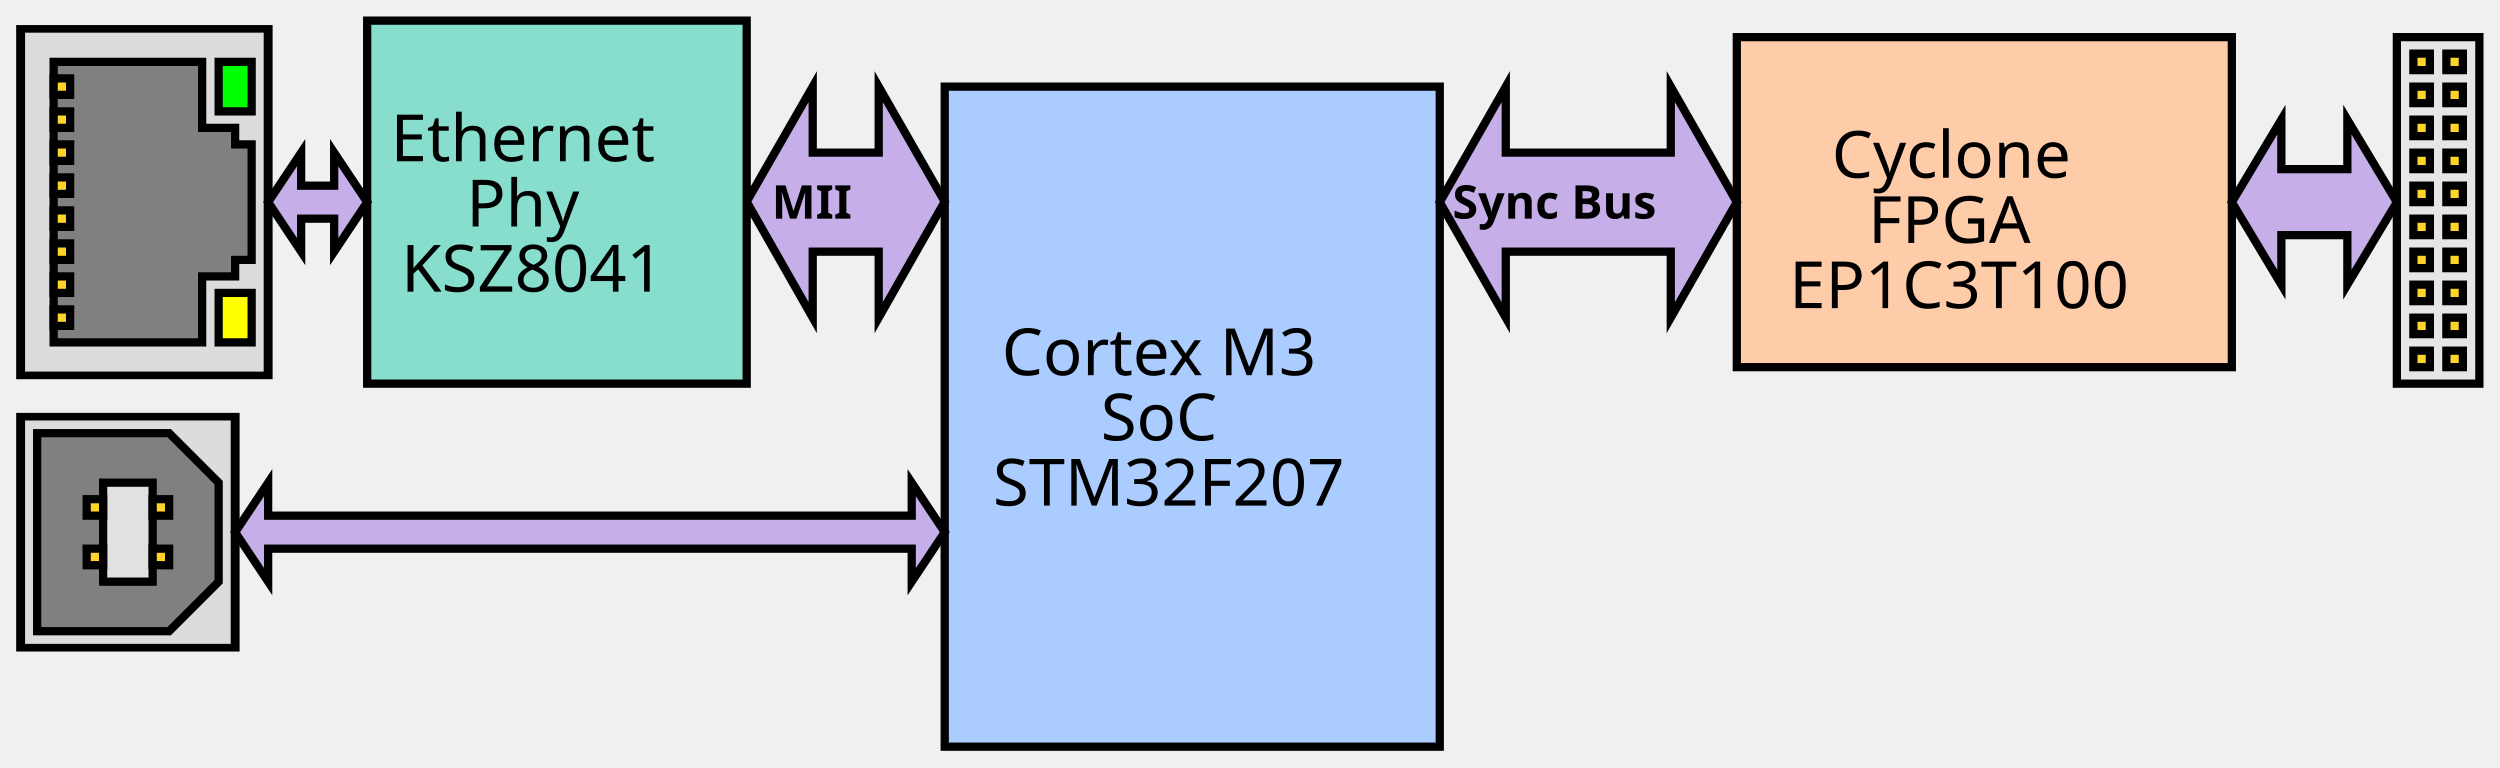
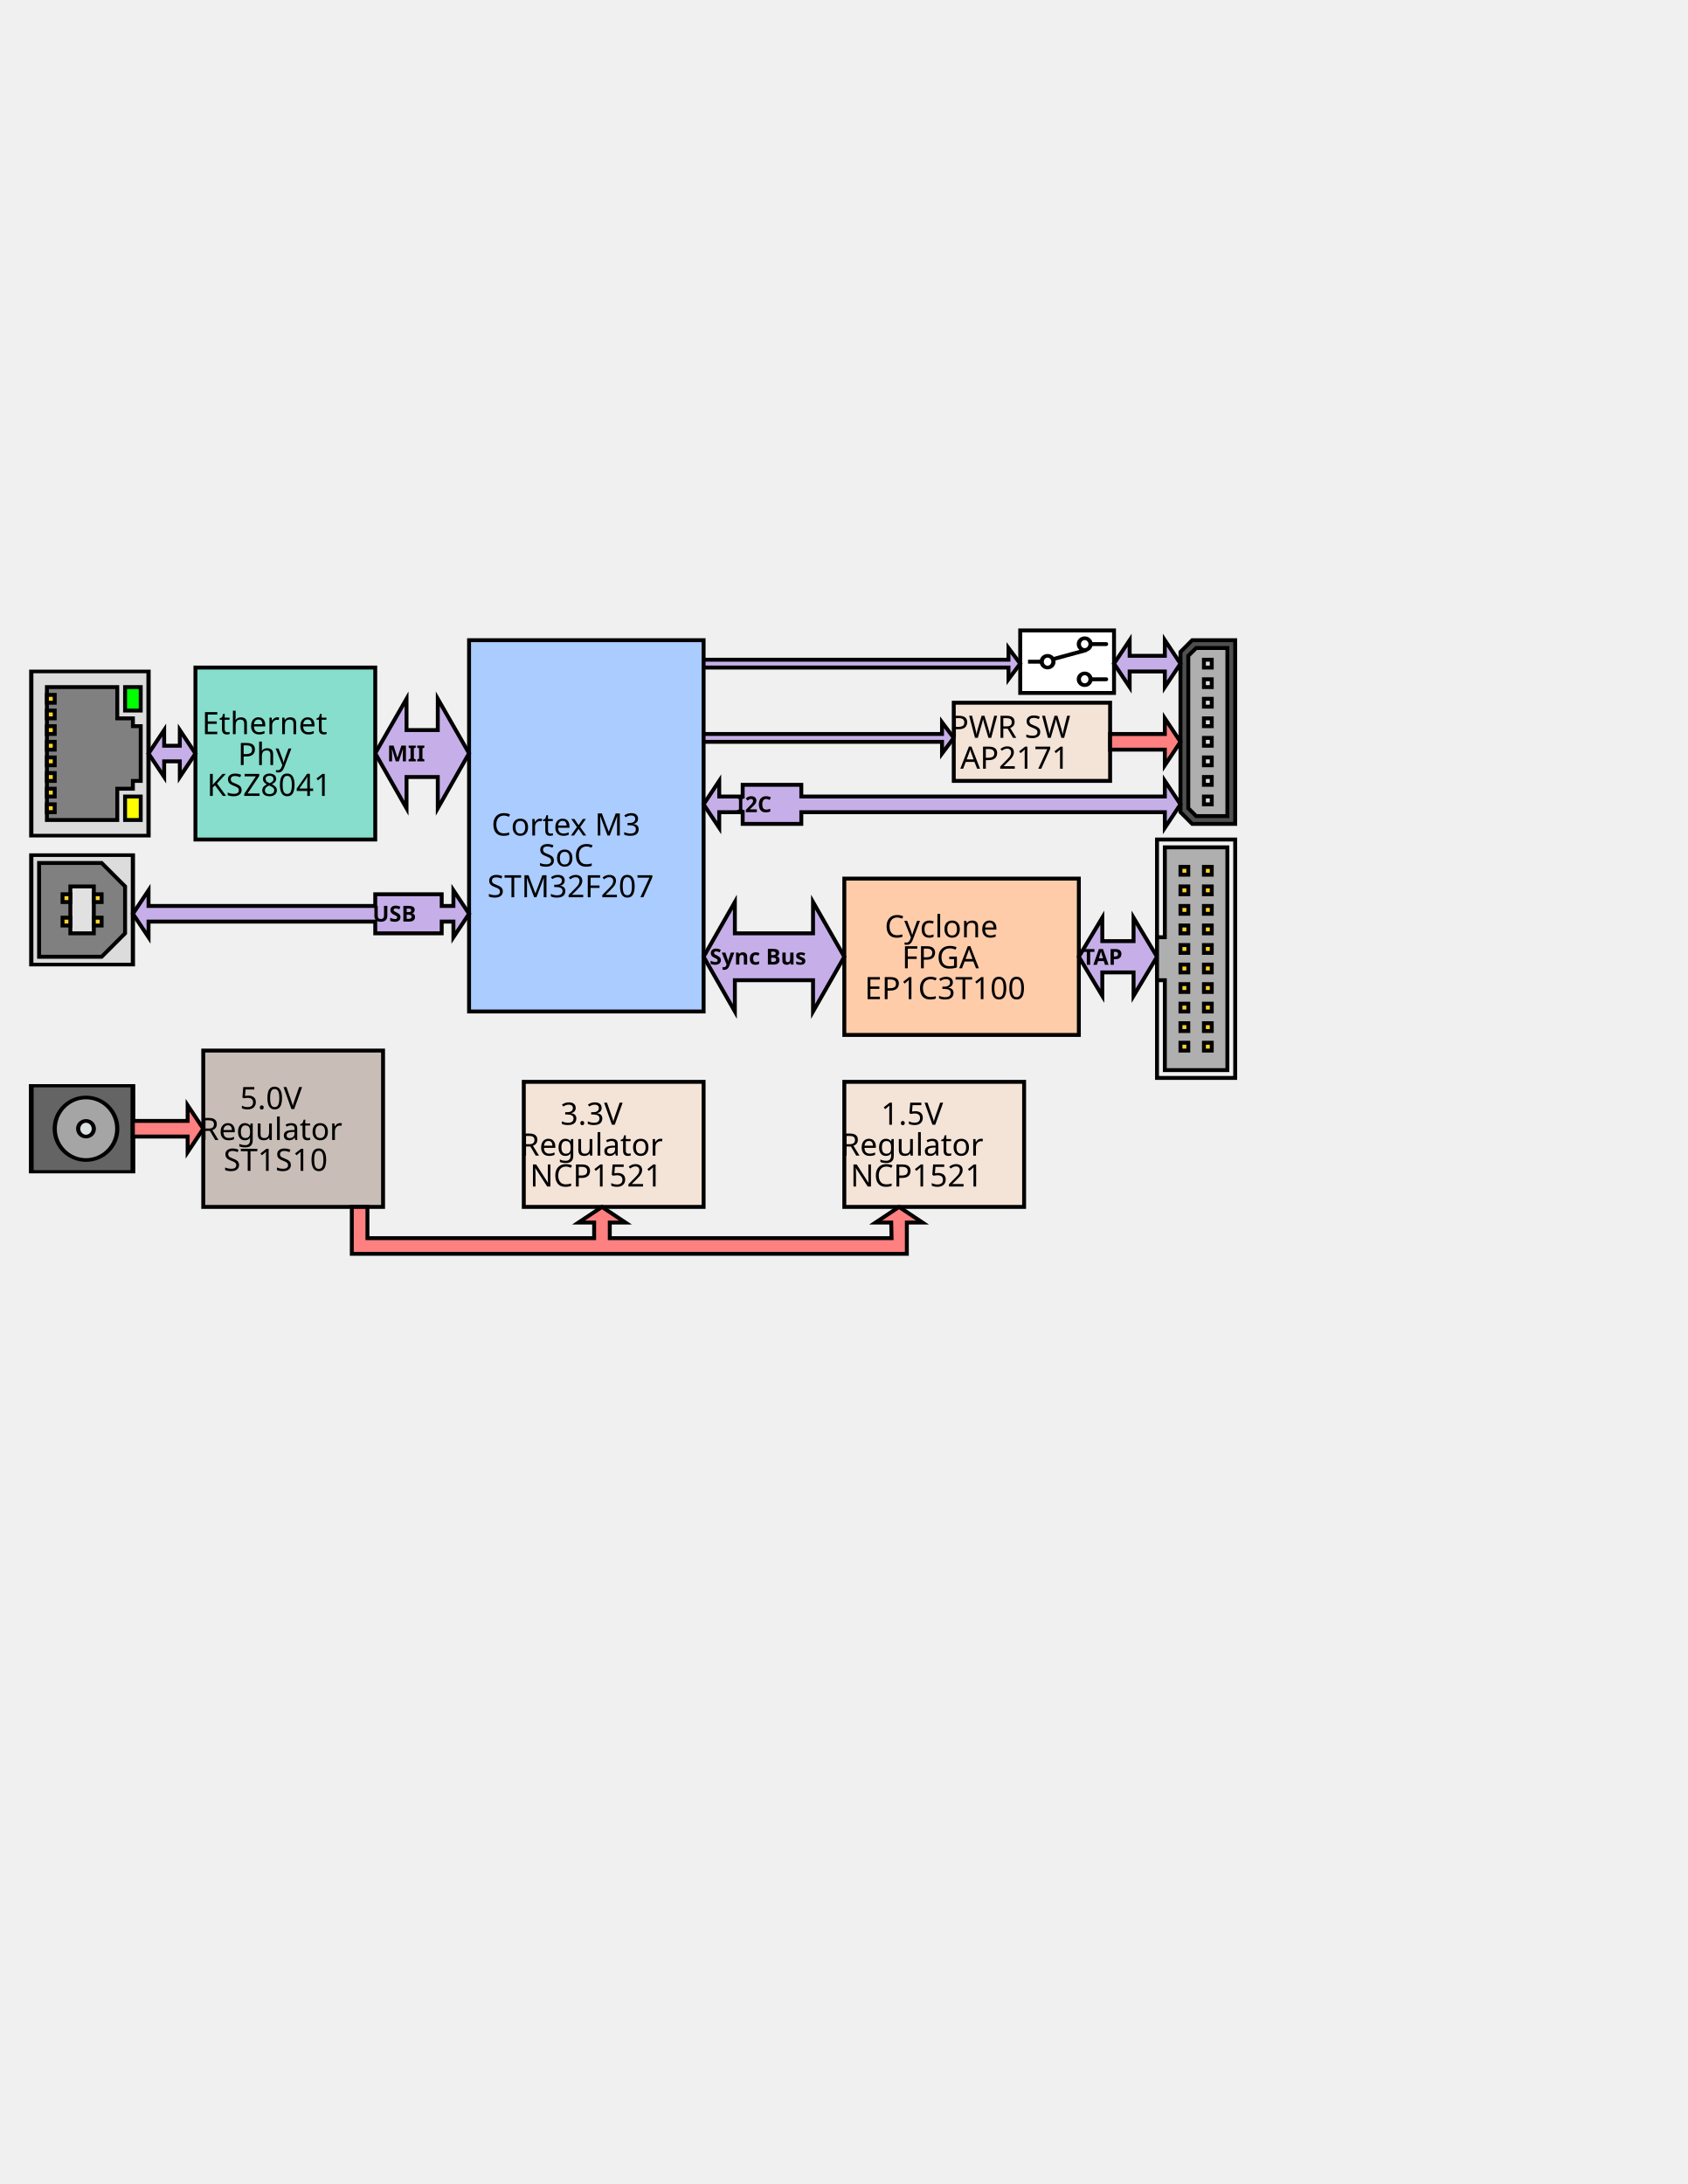
- <svg xmlns="http://www.w3.org/2000/svg" width="536.811" height="164.764" id="svg2" version="1.1">
+ <svg xmlns="http://www.w3.org/2000/svg" width="765" height="990" id="svg2" version="1.1">
  <defs id="defs4" />
-   <g id="layer1" transform="translate(-9.744069,-360.5317)">
-     <rect style="fill:#aaccff;stroke:#000000;stroke-width:1.772;stroke-linecap:square;stroke-miterlimit:4;stroke-opacity:1;stroke-dasharray:none;stroke-dashoffset:0" id="rect2985" width="106.299" height="141.732" x="212.598" y="379.134" />
-     <text xml:space="preserve" style="font-size:8px;font-style:normal;font-variant:normal;font-weight:normal;font-stretch:normal;text-align:center;line-height:100%;letter-spacing:0px;word-spacing:0px;writing-mode:lr-tb;text-anchor:middle;fill:#000000;fill-opacity:1;stroke:none;font-family:Sans;-inkscape-font-specification:Sans" x="265.888" y="441.096" id="text2987">
-       <tspan id="tspan2989" x="265.888" y="441.096" style="font-size:14px;text-align:center;text-anchor:middle">Cortex M3</tspan>
-       <tspan x="265.888" y="455.096" style="font-size:14px;text-align:center;text-anchor:middle" id="tspan3941">SoC</tspan>
-       <tspan x="265.888" y="469.096" style="font-size:14px;text-align:center;text-anchor:middle" id="tspan3939">STM32F207</tspan>
-     </text>
-     <rect style="fill:#ffccaa;stroke:#000000;stroke-width:1.772;stroke-linecap:square;stroke-miterlimit:4;stroke-opacity:1;stroke-dasharray:none;stroke-dashoffset:0" id="rect2985-5" width="106.299" height="70.866" x="382.677" y="368.504" />
-     <text xml:space="preserve" style="font-size:8px;font-style:normal;font-variant:normal;font-weight:normal;font-stretch:normal;text-align:center;line-height:100%;letter-spacing:0px;word-spacing:0px;writing-mode:lr-tb;text-anchor:middle;fill:#000000;fill-opacity:1;stroke:none;font-family:Sans;-inkscape-font-specification:Sans" x="435.608" y="398.7" id="text2987-0">
-       <tspan x="437.837" y="398.7" style="font-size:14px;text-align:center;text-anchor:middle" id="tspan3943">Cyclone </tspan>
-       <tspan x="435.608" y="412.7" style="font-size:14px;text-align:center;text-anchor:middle" id="tspan3945">FPGA</tspan>
-       <tspan x="435.608" y="426.7" style="font-size:14px;text-align:center;text-anchor:middle" id="tspan3949">EP1C3T100</tspan>
-     </text>
-     <g id="g3891" transform="translate(0.1196161,-27.43497)">
+   <g id="layer1" transform="translate(0,-62.36232)">
+     <g id="g5118">
+       <path style="fill:#aaccff;stroke:#000000;stroke-width:1.772;stroke-linecap:square;stroke-miterlimit:4;stroke-opacity:1;stroke-dashoffset:0" d="m 212.598,352.559 106.299,0 0,168.307 -106.299,0 z" id="rect2985" />
+       <text id="text2987" y="441.096" x="265.888" style="font-size:8px;font-style:normal;font-variant:normal;font-weight:normal;font-stretch:normal;text-align:center;line-height:100%;letter-spacing:0px;word-spacing:0px;writing-mode:lr-tb;text-anchor:middle;fill:#000000;fill-opacity:1;stroke:none;font-family:Sans;-inkscape-font-specification:Sans" xml:space="preserve">
+         <tspan style="font-size:14px;text-align:center;text-anchor:middle" y="441.096" x="265.888" id="tspan2989">Cortex M3</tspan>
+         <tspan id="tspan3941" style="font-size:14px;text-align:center;text-anchor:middle" y="455.096" x="265.888">SoC</tspan>
+         <tspan id="tspan3939" style="font-size:14px;text-align:center;text-anchor:middle" y="469.096" x="265.888">STM32F207</tspan>
+       </text>
+     </g>
+     <g id="g5111">
+       <rect y="460.63" x="382.677" height="70.866" width="106.299" id="rect2985-5" style="fill:#ffccaa;stroke:#000000;stroke-width:1.772;stroke-linecap:square;stroke-miterlimit:4;stroke-opacity:1;stroke-dasharray:none;stroke-dashoffset:0" />
+       <text id="text2987-0" y="487.282" x="435.608" style="font-size:8px;font-style:normal;font-variant:normal;font-weight:normal;font-stretch:normal;text-align:center;line-height:100%;letter-spacing:0px;word-spacing:0px;writing-mode:lr-tb;text-anchor:middle;fill:#000000;fill-opacity:1;stroke:none;font-family:Sans;-inkscape-font-specification:Sans" xml:space="preserve">
+         <tspan id="tspan3943" style="font-size:14px;text-align:center;text-anchor:middle" y="487.282" x="437.837">Cyclone </tspan>
+         <tspan id="tspan3945" style="font-size:14px;text-align:center;text-anchor:middle" y="501.282" x="435.608">FPGA</tspan>
+         <tspan id="tspan3949" style="font-size:14px;text-align:center;text-anchor:middle" y="515.282" x="435.608">EP1C3T100</tspan>
+       </text>
+     </g>
+     <g id="g3891" transform="translate(0.1196178,64.69101)">
      <path id="path3759" d="m 332.951,406.569 -14.173,24.803 14.173,24.803 0,-14.173 35.433,0 0,14.173 14.173,-24.803 -14.173,-24.803 0,14.173 -35.433,0 z" style="fill:#c6afe9;fill-opacity:1;stroke:#000000;stroke-width:1.772;stroke-linecap:butt;stroke-linejoin:miter;stroke-miterlimit:4;stroke-opacity:1;stroke-dasharray:none" />
      <text id="text2987-7" y="434.915" x="350.668" style="font-size:8px;font-style:normal;font-variant:normal;font-weight:normal;font-stretch:normal;text-align:center;line-height:100%;letter-spacing:0px;word-spacing:0px;writing-mode:lr-tb;text-anchor:middle;fill:#000000;fill-opacity:1;stroke:none;font-family:Sans;-inkscape-font-specification:Sans" xml:space="preserve">
        <tspan style="font-size:10px;font-weight:bold;text-align:center;text-anchor:middle;-inkscape-font-specification:Sans Bold" y="434.915" x="350.668" id="tspan2989-3">Sync Bus</tspan>
      </text>
    </g>
    <g id="g3886" transform="translate(53.14228,-24.90485)">
      <path id="path3759-3" d="m 131.11,404.039 -14.181,24.701 14.181,24.905 0,-14.173 14.173,0 0,14.173 14.166,-24.905 -14.166,-24.701 0,14.173 -14.173,0 z" style="fill:#c6afe9;fill-opacity:1;stroke:#000000;stroke-width:1.772;stroke-linecap:butt;stroke-linejoin:miter;stroke-miterlimit:4;stroke-opacity:1;stroke-dasharray:none" />
      <text id="text2987-7-3" y="432.385" x="138.196" style="font-size:8px;font-style:normal;font-variant:normal;font-weight:normal;font-stretch:normal;text-align:center;line-height:100%;letter-spacing:0px;word-spacing:0px;writing-mode:lr-tb;text-anchor:middle;fill:#000000;fill-opacity:1;stroke:none;font-family:Sans;-inkscape-font-specification:Sans" xml:space="preserve">
        <tspan style="font-size:10px;font-weight:bold;text-align:center;text-anchor:middle;-inkscape-font-specification:Sans Bold" y="432.385" x="138.196" id="tspan2989-3-7">MII</tspan>
      </text>
    </g>
-     <rect style="fill:#87decd;stroke:#000000;stroke-width:1.772;stroke-linecap:square;stroke-miterlimit:4;stroke-opacity:1;stroke-dasharray:none;stroke-dashoffset:0" id="rect2985-0" width="81.496" height="77.953" x="88.583" y="364.961" />
-     <text xml:space="preserve" style="font-size:8px;font-style:normal;font-variant:normal;font-weight:normal;font-stretch:normal;text-align:center;line-height:100%;letter-spacing:0px;word-spacing:0px;writing-mode:lr-tb;text-anchor:middle;fill:#000000;fill-opacity:1;stroke:none;font-family:Sans;-inkscape-font-specification:Sans" x="129.293" y="395.156" id="text2987-1">
-       <tspan id="tspan2989-5" x="129.293" y="395.156" style="font-size:14px;text-align:center;text-anchor:middle">Ethernet</tspan>
-       <tspan x="129.293" y="409.156" style="font-size:14px;text-align:center;text-anchor:middle" id="tspan3937">Phy</tspan>
-       <tspan x="129.293" y="423.156" style="font-size:14px;text-align:center;text-anchor:middle" id="tspan3935">KSZ8041</tspan>
-     </text>
-     <g id="g3891-3" transform="translate(170.1984,-27.43497)" style="fill:#c6afe9">
+     <g id="g5125">
+       <rect y="364.961" x="88.583" height="77.953" width="81.496" id="rect2985-0" style="fill:#87decd;stroke:#000000;stroke-width:1.772;stroke-linecap:square;stroke-miterlimit:4;stroke-opacity:1;stroke-dasharray:none;stroke-dashoffset:0" />
+       <text id="text2987-1" y="395.156" x="129.293" style="font-size:8px;font-style:normal;font-variant:normal;font-weight:normal;font-stretch:normal;text-align:center;line-height:100%;letter-spacing:0px;word-spacing:0px;writing-mode:lr-tb;text-anchor:middle;fill:#000000;fill-opacity:1;stroke:none;font-family:Sans;-inkscape-font-specification:Sans" xml:space="preserve">
+         <tspan style="font-size:14px;text-align:center;text-anchor:middle" y="395.156" x="129.293" id="tspan2989-5">Ethernet</tspan>
+         <tspan id="tspan3937" style="font-size:14px;text-align:center;text-anchor:middle" y="409.156" x="129.293">Phy</tspan>
+         <tspan id="tspan3935" style="font-size:14px;text-align:center;text-anchor:middle" y="423.156" x="129.293">KSZ8041</tspan>
+       </text>
+     </g>
+     <g id="g3891-3" transform="translate(170.1984,64.69101)" style="fill:#c6afe9">
      <path id="path3759-6" d="m 329.408,413.656 -10.63,17.717 10.63,17.717 0,-10.63 14.173,0 0,10.63 10.63,-17.717 -10.63,-17.717 1e-5,10.63 -14.173,0 z" style="fill:#c6afe9;fill-opacity:1;stroke:#000000;stroke-width:1.772;stroke-linecap:butt;stroke-linejoin:miter;stroke-miterlimit:4;stroke-opacity:1;stroke-dasharray:none" />
+       <text id="text2987-7-9" y="435.017" x="336.673" style="font-size:8px;font-style:normal;font-variant:normal;font-weight:normal;font-stretch:normal;text-align:center;line-height:100%;letter-spacing:0px;word-spacing:0px;writing-mode:lr-tb;text-anchor:middle;fill:#000000;fill-opacity:1;stroke:none;font-family:Sans;-inkscape-font-specification:Sans" xml:space="preserve">
+         <tspan style="font-size:10px;font-weight:bold;text-align:center;text-anchor:middle;-inkscape-font-specification:Sans Bold" y="435.017" x="336.673" id="tspan2989-3-5">TAP</tspan>
+       </text>
    </g>
    <g id="g4062" transform="matrix(0,1,-1,0,598.819,-33.66144)">
      <g transform="matrix(1.333333,0,0,1.555555,231.4863,-52.91391)" id="g3886-7-2">
        <path style="fill:#dcdcdc;fill-opacity:1;stroke:#000000;stroke-width:1.23;stroke-linecap:butt;stroke-linejoin:miter;stroke-miterlimit:4;stroke-opacity:1;stroke-dasharray:none" d="m 126.681,375.692 -2.5e-4,34.168 55.807,-10e-6 0,-34.168 z" id="path3759-3-9-6" />
      </g>
      <g transform="translate(301.1738,138.0873)" id="g3886-7">
        <path style="fill:#808080;fill-opacity:1;stroke:#000000;stroke-width:1.772;stroke-linecap:butt;stroke-linejoin:miter;stroke-miterlimit:4;stroke-opacity:1;stroke-dasharray:none" d="m 124.023,400.496 -3.543,0 0,7.087 -14.173,0 0,31.89 60.236,0 0,-31.89 -14.173,0 0,-7.087 -3.543,0 0,-3.543 -24.803,0 z" id="path3759-3-9" />
      </g>
      <path style="fill:#ffd42a;fill-opacity:1;stroke:#000000;stroke-width:1.772;stroke-linecap:butt;stroke-linejoin:miter;stroke-miterlimit:4;stroke-opacity:1;stroke-dasharray:none" d="m 453.544,577.559 3.543,0 0,-3.543 -3.543,0 z" id="path3759-3-9-1-1-2-3" />
      <path style="fill:#ffd42a;fill-opacity:1;stroke:#000000;stroke-width:1.772;stroke-linecap:butt;stroke-linejoin:miter;stroke-miterlimit:4;stroke-opacity:1;stroke-dasharray:none" d="m 446.457,577.559 3.543,0 0,-3.543 -3.543,0 z" id="path3759-3-9-1-1-2-3-9" />
      <path style="fill:#ffd42a;fill-opacity:1;stroke:#000000;stroke-width:1.772;stroke-linecap:butt;stroke-linejoin:miter;stroke-miterlimit:4;stroke-opacity:1;stroke-dasharray:none" d="m 439.37,577.559 3.543,0 0,-3.543 -3.543,0 z" id="path3759-3-9-1-1-2-3-94" />
      <path style="fill:#ffd42a;fill-opacity:1;stroke:#000000;stroke-width:1.772;stroke-linecap:butt;stroke-linejoin:miter;stroke-miterlimit:4;stroke-opacity:1;stroke-dasharray:none" d="m 432.284,577.559 3.543,0 0,-3.543 -3.543,0 z" id="path3759-3-9-1-1-2-3-4" />
      <path style="fill:#ffd42a;fill-opacity:1;stroke:#000000;stroke-width:1.772;stroke-linecap:butt;stroke-linejoin:miter;stroke-miterlimit:4;stroke-opacity:1;stroke-dasharray:none" d="m 425.197,577.559 3.543,0 0,-3.543 -3.543,0 z" id="path3759-3-9-1-1-2-3-6" />
      <path style="fill:#ffd42a;fill-opacity:1;stroke:#000000;stroke-width:1.772;stroke-linecap:butt;stroke-linejoin:miter;stroke-miterlimit:4;stroke-opacity:1;stroke-dasharray:none" d="m 418.111,577.559 3.543,0 0,-3.543 -3.543,0 z" id="path3759-3-9-1-1-2-3-7" />
      <path style="fill:#00ff00;fill-opacity:1;stroke:#000000;stroke-width:1.772;stroke-linecap:butt;stroke-linejoin:miter;stroke-miterlimit:4;stroke-opacity:1;stroke-dasharray:none" d="m 407.481,542.126 10.63,0 0,-7.087 -10.63,0 z" id="path3759-3-9-1-1-2-3-7-5" />
      <path style="fill:#ffff00;fill-opacity:1;stroke:#000000;stroke-width:1.772;stroke-linecap:butt;stroke-linejoin:miter;stroke-miterlimit:4;stroke-opacity:1;stroke-dasharray:none" d="m 457.087,542.126 10.63,0 0,-7.087 -10.63,0 z" id="path3759-3-9-1-1-2-3-7-5-9" />
      <path style="fill:#ffd42a;fill-opacity:1;stroke:#000000;stroke-width:1.772;stroke-linecap:butt;stroke-linejoin:miter;stroke-miterlimit:4;stroke-opacity:1;stroke-dasharray:none" d="m 411.024,577.559 3.543,0 0,-3.543 -3.543,0 z" id="path3759-3-9-1-1-2-3-7-8" />
      <path style="fill:#ffd42a;fill-opacity:1;stroke:#000000;stroke-width:1.772;stroke-linecap:butt;stroke-linejoin:miter;stroke-miterlimit:4;stroke-opacity:1;stroke-dasharray:none" d="m 460.63,577.559 3.543,0 0,-3.543 -3.543,0 z" id="path3759-3-9-1-1-2-3-7-9" />
    </g>
    <g id="g3891-3-4" transform="translate(-223.1087,68.23432)" style="fill:#c6afe9">
      <path id="path3759-6-7" d="m 297.518,325.073 -7.087,10.63 7.087,10.63 0,-7.087 7.087,0 0,7.087 7.087,-10.63 -7.087,-10.63 0,7.087 -7.087,0 z" style="fill:#c6afe9;fill-opacity:1;stroke:#000000;stroke-width:1.772;stroke-linecap:butt;stroke-linejoin:miter;stroke-miterlimit:4;stroke-opacity:1;stroke-dasharray:none" />
    </g>
-     <g id="g4320" transform="translate(-42.51968,-14.17322)">
-       <rect y="382.677" x="566.929" height="74.409" width="17.717" id="rect2985-8" style="fill:#e6e6e6;stroke:#000000;stroke-width:1.772;stroke-linecap:square;stroke-miterlimit:4;stroke-opacity:1;stroke-dasharray:none;stroke-dashoffset:0" />
-       <g style="fill:#c6afe9" transform="translate(233.9779,-23.89166)" id="g3891-3-7">
+     <g id="g4320" transform="translate(-42.51968,-15.94487)">
+       <path style="fill:#f1f1f1;fill-opacity:1;stroke:#000000;stroke-width:1.772;stroke-linecap:square;stroke-miterlimit:4;stroke-opacity:1;stroke-dashoffset:0" d="m 566.929,458.858 35.433,0 0,108.071 -35.433,0 z" id="rect2985-8-1" />
+       <path style="fill:#afafaf;fill-opacity:1;stroke:#000000;stroke-width:1.772;stroke-linecap:square;stroke-miterlimit:4;stroke-opacity:1;stroke-dashoffset:0" d="m 570.472,462.402 28.346,0 0,100.984 -28.346,0 0,-40.748 -3.543,0 -10e-6,-19.488 3.543,0 z" id="rect2985-8" />
+       <g style="fill:#c6afe9" transform="translate(241.0645,64.691)" id="g3891-3-7">
        <path style="fill:#ffd42a;fill-opacity:1;stroke:#000000;stroke-width:1.772;stroke-linecap:butt;stroke-linejoin:miter;stroke-miterlimit:4;stroke-opacity:1;stroke-dasharray:none" d="m 336.495,427.829 3.543,0 0,-3.543 -3.543,0 z" id="path3759-6-3" />
      </g>
-       <g style="fill:#c6afe9" transform="translate(241.0645,-23.89167)" id="g3891-3-7-9">
+       <g style="fill:#c6afe9" transform="translate(251.6944,64.691)" id="g3891-3-7-9">
        <path style="fill:#ffd42a;fill-opacity:1;stroke:#000000;stroke-width:1.772;stroke-linecap:butt;stroke-linejoin:miter;stroke-miterlimit:4;stroke-opacity:1;stroke-dasharray:none" d="m 336.495,427.829 3.543,0 0,-3.543 -3.543,0 z" id="path3759-6-3-9" />
      </g>
-       <g style="fill:#c6afe9" transform="translate(233.9779,-16.80505)" id="g3891-3-7-6">
+       <g style="fill:#c6afe9" transform="translate(241.0645,73.54927)" id="g3891-3-7-6">
        <path style="fill:#ffd42a;fill-opacity:1;stroke:#000000;stroke-width:1.772;stroke-linecap:butt;stroke-linejoin:miter;stroke-miterlimit:4;stroke-opacity:1;stroke-dasharray:none" d="m 336.495,427.829 3.543,0 0,-3.543 -3.543,0 z" id="path3759-6-3-7" />
      </g>
-       <g style="fill:#c6afe9" transform="translate(241.0645,-16.80505)" id="g3891-3-7-9-3">
+       <g style="fill:#c6afe9" transform="translate(251.6944,73.54927)" id="g3891-3-7-9-3">
        <path style="fill:#ffd42a;fill-opacity:1;stroke:#000000;stroke-width:1.772;stroke-linecap:butt;stroke-linejoin:miter;stroke-miterlimit:4;stroke-opacity:1;stroke-dasharray:none" d="m 336.495,427.829 3.543,0 0,-3.543 -3.543,0 z" id="path3759-6-3-9-4" />
      </g>
-       <g style="fill:#c6afe9" transform="translate(233.9779,-9.718436)" id="g3891-3-7-4">
+       <g style="fill:#c6afe9" transform="translate(241.0645,82.40753)" id="g3891-3-7-4">
        <path style="fill:#ffd42a;fill-opacity:1;stroke:#000000;stroke-width:1.772;stroke-linecap:butt;stroke-linejoin:miter;stroke-miterlimit:4;stroke-opacity:1;stroke-dasharray:none" d="m 336.495,427.829 3.543,0 0,-3.543 -3.543,0 z" id="path3759-6-3-78" />
      </g>
-       <g style="fill:#c6afe9" transform="translate(241.0645,-9.718436)" id="g3891-3-7-9-5">
+       <g style="fill:#c6afe9" transform="translate(251.6944,82.40753)" id="g3891-3-7-9-5">
        <path style="fill:#ffd42a;fill-opacity:1;stroke:#000000;stroke-width:1.772;stroke-linecap:butt;stroke-linejoin:miter;stroke-miterlimit:4;stroke-opacity:1;stroke-dasharray:none" d="m 336.495,427.829 3.543,0 0,-3.543 -3.543,0 z" id="path3759-6-3-9-7" />
      </g>
-       <g style="fill:#c6afe9" transform="translate(233.9779,-2.631826)" id="g3891-3-7-6-5">
+       <g style="fill:#c6afe9" transform="translate(241.0645,91.26581)" id="g3891-3-7-6-5">
        <path style="fill:#ffd42a;fill-opacity:1;stroke:#000000;stroke-width:1.772;stroke-linecap:butt;stroke-linejoin:miter;stroke-miterlimit:4;stroke-opacity:1;stroke-dasharray:none" d="m 336.495,427.829 3.543,0 0,-3.543 -3.543,0 z" id="path3759-6-3-7-4" />
      </g>
-       <g style="fill:#c6afe9" transform="translate(241.0645,-2.631826)" id="g3891-3-7-9-3-2">
+       <g style="fill:#c6afe9" transform="translate(251.6944,91.26581)" id="g3891-3-7-9-3-2">
        <path style="fill:#ffd42a;fill-opacity:1;stroke:#000000;stroke-width:1.772;stroke-linecap:butt;stroke-linejoin:miter;stroke-miterlimit:4;stroke-opacity:1;stroke-dasharray:none" d="m 336.495,427.829 3.543,0 0,-3.543 -3.543,0 z" id="path3759-6-3-9-4-3" />
      </g>
-       <g style="fill:#c6afe9" transform="translate(233.9779,4.454793)" id="g3891-3-7-69">
+       <g style="fill:#c6afe9" transform="translate(241.0645,100.1241)" id="g3891-3-7-69">
        <path style="fill:#ffd42a;fill-opacity:1;stroke:#000000;stroke-width:1.772;stroke-linecap:butt;stroke-linejoin:miter;stroke-miterlimit:4;stroke-opacity:1;stroke-dasharray:none" d="m 336.495,427.829 3.543,0 0,-3.543 -3.543,0 z" id="path3759-6-3-4" />
      </g>
-       <g style="fill:#c6afe9" transform="translate(241.0645,4.454793)" id="g3891-3-7-9-2">
+       <g style="fill:#c6afe9" transform="translate(251.6944,100.1241)" id="g3891-3-7-9-2">
        <path style="fill:#ffd42a;fill-opacity:1;stroke:#000000;stroke-width:1.772;stroke-linecap:butt;stroke-linejoin:miter;stroke-miterlimit:4;stroke-opacity:1;stroke-dasharray:none" d="m 336.495,427.829 3.543,0 0,-3.543 -3.543,0 z" id="path3759-6-3-9-8" />
      </g>
-       <g style="fill:#c6afe9" transform="translate(233.9779,11.5414)" id="g3891-3-7-6-2">
+       <g style="fill:#c6afe9" transform="translate(241.0645,108.9823)" id="g3891-3-7-6-2">
        <path style="fill:#ffd42a;fill-opacity:1;stroke:#000000;stroke-width:1.772;stroke-linecap:butt;stroke-linejoin:miter;stroke-miterlimit:4;stroke-opacity:1;stroke-dasharray:none" d="m 336.495,427.829 3.543,0 0,-3.543 -3.543,0 z" id="path3759-6-3-7-47" />
      </g>
-       <g style="fill:#c6afe9" transform="translate(241.0645,11.5414)" id="g3891-3-7-9-3-7">
+       <g style="fill:#c6afe9" transform="translate(251.6944,108.9823)" id="g3891-3-7-9-3-7">
        <path style="fill:#ffd42a;fill-opacity:1;stroke:#000000;stroke-width:1.772;stroke-linecap:butt;stroke-linejoin:miter;stroke-miterlimit:4;stroke-opacity:1;stroke-dasharray:none" d="m 336.495,427.829 3.543,0 0,-3.543 -3.543,0 z" id="path3759-6-3-9-4-8" />
      </g>
-       <g style="fill:#c6afe9" transform="translate(233.9779,18.62802)" id="g3891-3-7-4-8">
+       <g style="fill:#c6afe9" transform="translate(241.0645,117.8406)" id="g3891-3-7-4-8">
        <path style="fill:#ffd42a;fill-opacity:1;stroke:#000000;stroke-width:1.772;stroke-linecap:butt;stroke-linejoin:miter;stroke-miterlimit:4;stroke-opacity:1;stroke-dasharray:none" d="m 336.495,427.829 3.543,0 0,-3.543 -3.543,0 z" id="path3759-6-3-78-6" />
      </g>
-       <g style="fill:#c6afe9" transform="translate(241.0645,18.62802)" id="g3891-3-7-9-5-3">
+       <g style="fill:#c6afe9" transform="translate(251.6944,117.8406)" id="g3891-3-7-9-5-3">
        <path style="fill:#ffd42a;fill-opacity:1;stroke:#000000;stroke-width:1.772;stroke-linecap:butt;stroke-linejoin:miter;stroke-miterlimit:4;stroke-opacity:1;stroke-dasharray:none" d="m 336.495,427.829 3.543,0 0,-3.543 -3.543,0 z" id="path3759-6-3-9-7-0" />
      </g>
-       <g style="fill:#c6afe9" transform="translate(233.9779,25.71463)" id="g3891-3-7-6-5-7">
+       <g style="fill:#c6afe9" transform="translate(241.0645,126.6989)" id="g3891-3-7-6-5-7">
        <path style="fill:#ffd42a;fill-opacity:1;stroke:#000000;stroke-width:1.772;stroke-linecap:butt;stroke-linejoin:miter;stroke-miterlimit:4;stroke-opacity:1;stroke-dasharray:none" d="m 336.495,427.829 3.543,0 0,-3.543 -3.543,0 z" id="path3759-6-3-7-4-6" />
      </g>
-       <g style="fill:#c6afe9" transform="translate(241.0645,25.71463)" id="g3891-3-7-9-3-2-8">
+       <g style="fill:#c6afe9" transform="translate(251.6944,126.6989)" id="g3891-3-7-9-3-2-8">
        <path style="fill:#ffd42a;fill-opacity:1;stroke:#000000;stroke-width:1.772;stroke-linecap:butt;stroke-linejoin:miter;stroke-miterlimit:4;stroke-opacity:1;stroke-dasharray:none" d="m 336.495,427.829 3.543,0 0,-3.543 -3.543,0 z" id="path3759-6-3-9-4-3-4" />
      </g>
-       <g style="fill:#c6afe9" transform="translate(233.9779,-38.06489)" id="g3891-3-7-2">
+       <g style="fill:#c6afe9" transform="translate(241.0645,46.97447)" id="g3891-3-7-2">
        <path style="fill:#ffd42a;fill-opacity:1;stroke:#000000;stroke-width:1.772;stroke-linecap:butt;stroke-linejoin:miter;stroke-miterlimit:4;stroke-opacity:1;stroke-dasharray:none" d="m 336.495,427.829 3.543,0 0,-3.543 -3.543,0 z" id="path3759-6-3-44" />
      </g>
-       <g style="fill:#c6afe9" transform="translate(241.0645,-38.06489)" id="g3891-3-7-9-22">
+       <g style="fill:#c6afe9" transform="translate(251.6944,46.97447)" id="g3891-3-7-9-22">
        <path style="fill:#ffd42a;fill-opacity:1;stroke:#000000;stroke-width:1.772;stroke-linecap:butt;stroke-linejoin:miter;stroke-miterlimit:4;stroke-opacity:1;stroke-dasharray:none" d="m 336.495,427.829 3.543,0 0,-3.543 -3.543,0 z" id="path3759-6-3-9-9" />
      </g>
-       <g style="fill:#c6afe9" transform="translate(233.9779,-30.97828)" id="g3891-3-7-6-9">
+       <g style="fill:#c6afe9" transform="translate(241.0645,55.83273)" id="g3891-3-7-6-9">
        <path style="fill:#ffd42a;fill-opacity:1;stroke:#000000;stroke-width:1.772;stroke-linecap:butt;stroke-linejoin:miter;stroke-miterlimit:4;stroke-opacity:1;stroke-dasharray:none" d="m 336.495,427.829 3.543,0 0,-3.543 -3.543,0 z" id="path3759-6-3-7-9" />
      </g>
-       <g style="fill:#c6afe9" transform="translate(241.0645,-30.97828)" id="g3891-3-7-9-3-6">
+       <g style="fill:#c6afe9" transform="translate(251.6944,55.83273)" id="g3891-3-7-9-3-6">
        <path style="fill:#ffd42a;fill-opacity:1;stroke:#000000;stroke-width:1.772;stroke-linecap:butt;stroke-linejoin:miter;stroke-miterlimit:4;stroke-opacity:1;stroke-dasharray:none" d="m 336.495,427.829 3.543,0 0,-3.543 -3.543,0 z" id="path3759-6-3-9-4-1" />
      </g>
    </g>
    <g id="g4062-2" transform="matrix(0,1,-1,0,591.7324,38.97649)">
      <g transform="matrix(1.333333,0,0,1.555555,231.4863,-52.91391)" id="g3886-7-2-9">
        <path style="fill:#dcdcdc;fill-opacity:1;stroke:#000000;stroke-width:1.23;stroke-linecap:butt;stroke-linejoin:miter;stroke-miterlimit:4;stroke-opacity:1;stroke-dasharray:none" d="m 134.653,375.692 0,29.612 37.205,0 0,-29.612 z" id="path3759-3-9-6-3" />
      </g>
      <g transform="translate(301.1738,134.544)" id="g3886-7-6">
        <path style="fill:#808080;fill-opacity:1;stroke:#000000;stroke-width:1.772;stroke-linecap:butt;stroke-linejoin:miter;stroke-miterlimit:4;stroke-opacity:1;stroke-dasharray:none" d="m 113.393,411.125 0,28.346 42.52,0 0,-28.346 -10.63,-10.63 -21.26,2e-5 z" id="path3759-3-9-1" />
      </g>
      <path style="fill:#e1e1e1;fill-opacity:1;stroke:#000000;stroke-width:1.772;stroke-linecap:butt;stroke-linejoin:miter;stroke-miterlimit:4;stroke-opacity:1;stroke-dasharray:none" d="m 425.197,549.213 0,10.63 21.26,-1e-5 0,-10.63 z" id="path3759-3-9-1-1" />
      <path style="fill:#ffd42a;fill-opacity:1;stroke:#000000;stroke-width:1.772;stroke-linecap:butt;stroke-linejoin:miter;stroke-miterlimit:4;stroke-opacity:1;stroke-dasharray:none" d="m 428.74,545.669 0,3.543 3.543,0 0,-3.543 z" id="path3759-3-9-1-1-2" />
      <path style="fill:#ffd42a;fill-opacity:1;stroke:#000000;stroke-width:1.772;stroke-linecap:butt;stroke-linejoin:miter;stroke-miterlimit:4;stroke-opacity:1;stroke-dasharray:none" d="m 439.37,545.669 0,3.543 3.543,0 0,-3.543 z" id="path3759-3-9-1-1-2-5" />
      <path style="fill:#ffd42a;fill-opacity:1;stroke:#000000;stroke-width:1.772;stroke-linecap:butt;stroke-linejoin:miter;stroke-miterlimit:4;stroke-opacity:1;stroke-dasharray:none" d="m 428.74,559.843 0,3.543 3.543,0 0,-3.543 z" id="path3759-3-9-1-1-2-6" />
      <path style="fill:#ffd42a;fill-opacity:1;stroke:#000000;stroke-width:1.772;stroke-linecap:butt;stroke-linejoin:miter;stroke-miterlimit:4;stroke-opacity:1;stroke-dasharray:none" d="m 439.37,559.843 0,3.543 3.543,0 0,-3.543 z" id="path3759-3-9-1-1-2-5-1" />
    </g>
-     <g id="g3891-3-4-8" transform="translate(-230.1953,139.1005)" style="fill:#c6afe9">
-       <path id="path3759-6-7-3" d="m 297.518,325.073 -7.087,10.63 7.087,10.63 0,-7.087 138.189,1e-5 0,7.087 7.087,-10.63 -7.087,-10.63 0,7.087 -138.189,-1e-5 z" style="fill:#c6afe9;fill-opacity:1;stroke:#000000;stroke-width:1.772;stroke-linecap:butt;stroke-linejoin:miter;stroke-miterlimit:4;stroke-opacity:1;stroke-dasharray:none" />
+     <g id="g4320-7" transform="translate(-38.97636,-116.9291)">
+       <path style="fill:#4f4f4f;fill-opacity:1;stroke:#000000;stroke-width:1.772;stroke-linecap:square;stroke-miterlimit:4;stroke-opacity:1;stroke-dashoffset:0" d="m 574.016,474.803 5.315,-5.315 19.488,0 10e-6,83.268 -19.488,0 -5.315,-5.315 z" id="rect2985-8-1-1" />
+       <path style="fill:#afafaf;fill-opacity:1;stroke:#000000;stroke-width:1.772;stroke-linecap:square;stroke-miterlimit:4;stroke-opacity:1;stroke-dashoffset:0" d="m 581.102,473.032 14.173,0 0,76.181 -14.173,0 -3.543,-3.543 0,-69.094 z" id="rect2985-8-7" />
+       <g style="fill:#dbe3e2" transform="translate(248.1511,71.77762)" id="g3891-3-7-9-1">
+         <path style="fill:#dbe3e2;fill-opacity:1;stroke:#000000;stroke-width:1.772;stroke-linecap:butt;stroke-linejoin:miter;stroke-miterlimit:4;stroke-opacity:1;stroke-dasharray:none" d="m 336.495,427.829 3.543,0 0,-3.543 -3.543,0 z" id="path3759-6-3-9-1" />
+       </g>
+       <g style="fill:#dbe3e2" transform="translate(248.1511,80.63589)" id="g3891-3-7-9-3-1">
+         <path style="fill:#dbe3e2;fill-opacity:1;stroke:#000000;stroke-width:1.772;stroke-linecap:butt;stroke-linejoin:miter;stroke-miterlimit:4;stroke-opacity:1;stroke-dasharray:none" d="m 336.495,427.829 3.543,0 0,-3.543 -3.543,0 z" id="path3759-6-3-9-4-12" />
+       </g>
+       <g style="fill:#dbe3e2" transform="translate(248.1511,89.49416)" id="g3891-3-7-9-5-34">
+         <path style="fill:#dbe3e2;fill-opacity:1;stroke:#000000;stroke-width:1.772;stroke-linecap:butt;stroke-linejoin:miter;stroke-miterlimit:4;stroke-opacity:1;stroke-dasharray:none" d="m 336.495,427.829 3.543,0 0,-3.543 -3.543,0 z" id="path3759-6-3-9-7-02" />
+       </g>
+       <g style="fill:#dbe3e2" transform="translate(248.1511,98.35243)" id="g3891-3-7-9-3-2-6">
+         <path style="fill:#dbe3e2;fill-opacity:1;stroke:#000000;stroke-width:1.772;stroke-linecap:butt;stroke-linejoin:miter;stroke-miterlimit:4;stroke-opacity:1;stroke-dasharray:none" d="m 336.495,427.829 3.543,0 0,-3.543 -3.543,0 z" id="path3759-6-3-9-4-3-9" />
+       </g>
+       <g style="fill:#dbe3e2" transform="translate(248.1511,107.2107)" id="g3891-3-7-9-2-0">
+         <path style="fill:#dbe3e2;fill-opacity:1;stroke:#000000;stroke-width:1.772;stroke-linecap:butt;stroke-linejoin:miter;stroke-miterlimit:4;stroke-opacity:1;stroke-dasharray:none" d="m 336.495,427.829 3.543,0 0,-3.543 -3.543,0 z" id="path3759-6-3-9-8-9" />
+       </g>
+       <g style="fill:#dbe3e2" transform="translate(248.1511,116.069)" id="g3891-3-7-9-3-7-8">
+         <path style="fill:#dbe3e2;fill-opacity:1;stroke:#000000;stroke-width:1.772;stroke-linecap:butt;stroke-linejoin:miter;stroke-miterlimit:4;stroke-opacity:1;stroke-dasharray:none" d="m 336.495,427.829 3.543,0 0,-3.543 -3.543,0 z" id="path3759-6-3-9-4-8-2" />
+       </g>
+       <g style="fill:#c6afe9" transform="translate(241.0645,54.06108)" id="g3891-3-7-2-1" />
+       <g style="fill:#dbe3e2" transform="translate(248.1511,54.06108)" id="g3891-3-7-9-22-6">
+         <path style="fill:#dbe3e2;fill-opacity:1;stroke:#000000;stroke-width:1.772;stroke-linecap:butt;stroke-linejoin:miter;stroke-miterlimit:4;stroke-opacity:1;stroke-dasharray:none" d="m 336.495,427.829 3.543,0 0,-3.543 -3.543,0 z" id="path3759-6-3-9-9-3" />
+       </g>
+       <g style="fill:#dbe3e2" transform="translate(248.1511,62.91934)" id="g3891-3-7-9-3-6-8">
+         <path style="fill:#dbe3e2;fill-opacity:1;stroke:#000000;stroke-width:1.772;stroke-linecap:butt;stroke-linejoin:miter;stroke-miterlimit:4;stroke-opacity:1;stroke-dasharray:none" d="m 336.495,427.829 3.543,0 0,-3.543 -3.543,0 z" id="path3759-6-3-9-4-1-0" />
+       </g>
+     </g>
+     <g id="g4062-2-6" transform="matrix(0,1,-1,0,597.0474,141.7324)">
+       <g id="g4930">
+         <g id="g4936" transform="translate(3.6335344e-5,7.086622)">
+           <g transform="matrix(1.04762,0,0,1.555555,271.73,-54.68556)" id="g3886-7-2-9-4">
+             <path style="fill:#646464;fill-opacity:1;stroke:#000000;stroke-width:1.388;stroke-linecap:butt;stroke-linejoin:miter;stroke-miterlimit:4;stroke-opacity:1;stroke-dasharray:none" d="m 134.653,375.692 0,29.612 37.205,0 0,-29.612 z" id="path3759-3-9-6-3-1" />
+           </g>
+           <path style="fill:#a5a5a5;fill-opacity:1;stroke:#000000;stroke-width:0.829;stroke-linecap:square;stroke-miterlimit:4;stroke-opacity:1;stroke-dasharray:none;stroke-dashoffset:0" id="path4910" d="m 150.591,472.677 c 0,3.914 -2.776,7.087 -6.201,7.087 -3.425,0 -6.201,-3.173 -6.201,-7.087 0,-3.914 2.776,-7.087 6.201,-7.087 3.425,0 6.201,3.173 6.201,7.087 z" transform="matrix(0,-2.285714,2.000005,0,-513.0731,881.0181)" />
+           <path style="fill:#dbe3e2;fill-opacity:1;stroke:#000000;stroke-width:3.314;stroke-linecap:square;stroke-miterlimit:4;stroke-opacity:1;stroke-dasharray:none;stroke-dashoffset:0" id="path4910-9" d="m 150.591,472.677 c 0,3.914 -2.776,7.087 -6.201,7.087 -3.425,0 -6.201,-3.173 -6.201,-7.087 0,-3.914 2.776,-7.087 6.201,-7.087 3.425,0 6.201,3.173 6.201,7.087 z" transform="matrix(0,-0.5714283,0.5000012,0,195.9443,633.4928)" />
+         </g>
+       </g>
+     </g>
+     <g id="g3891-3-4-5" transform="translate(-226.652,309.1792)" style="fill:#c6afe9">
+       <path id="path3759-6-7-34" d="m 286.888,268.38 24.803,0 0,7.087 7.087,-10.63 -7.087,-10.63 0,7.087 -24.803,0 z" style="fill:#ff8080;fill-opacity:1;stroke:#000000;stroke-width:1.772;stroke-linecap:butt;stroke-linejoin:miter;stroke-miterlimit:4;stroke-opacity:1;stroke-dasharray:none" />
+     </g>
+     <g id="g5082" transform="translate(6.0073994e-8,33.66141)">
+       <path style="fill:#c8beb7;stroke:#000000;stroke-width:1.772;stroke-linecap:square;stroke-miterlimit:4;stroke-opacity:1;stroke-dashoffset:0" d="m 92.126,504.921 81.496,0 1e-5,70.866 -81.496,0 z" id="rect2985-0-2" />
+       <text id="text2987-1-0" y="531.451" x="132.194" style="font-size:8px;font-style:normal;font-variant:normal;font-weight:normal;font-stretch:normal;text-align:center;line-height:100%;letter-spacing:0px;word-spacing:0px;writing-mode:lr-tb;text-anchor:middle;fill:#000000;fill-opacity:1;stroke:none;font-family:Sans;-inkscape-font-specification:Sans" xml:space="preserve">
+         <tspan style="font-size:14px;text-align:center;text-anchor:middle" y="531.451" x="132.194" id="tspan2989-5-1">5.0V</tspan>
+         <tspan id="tspan3937-6" style="font-size:14px;text-align:center;text-anchor:middle" y="545.451" x="132.194">Regulator</tspan>
+         <tspan id="tspan3935-0" style="font-size:14px;text-align:center;text-anchor:middle" y="559.451" x="132.194">ST1S10</tspan>
+       </text>
+     </g>
+     <g id="g5075" transform="translate(109.8425,-88.58266)">
+       <rect y="641.339" x="127.559" height="56.693" width="81.496" id="rect2985-0-2-9" style="fill:#f4e3d7;stroke:#000000;stroke-width:1.772;stroke-linecap:square;stroke-miterlimit:4;stroke-opacity:1;stroke-dasharray:none;stroke-dashoffset:0" />
+       <text id="text2987-1-0-7" y="660.781" x="167.627" style="font-size:8px;font-style:normal;font-variant:normal;font-weight:normal;font-stretch:normal;text-align:center;line-height:100%;letter-spacing:0px;word-spacing:0px;writing-mode:lr-tb;text-anchor:middle;fill:#000000;fill-opacity:1;stroke:none;font-family:Sans;-inkscape-font-specification:Sans" xml:space="preserve">
+         <tspan style="font-size:14px;text-align:center;text-anchor:middle" y="660.781" x="167.627" id="tspan2989-5-1-4">3.3V</tspan>
+         <tspan id="tspan3937-6-1" style="font-size:14px;text-align:center;text-anchor:middle" y="674.781" x="167.627">Regulator</tspan>
+         <tspan id="tspan3935-0-2" style="font-size:14px;text-align:center;text-anchor:middle" y="688.781" x="167.627">NCP1521</tspan>
+       </text>
+     </g>
+     <g id="g5068" transform="translate(152.3622,-92.12606)">
+       <rect y="644.882" x="230.315" height="56.693" width="81.496" id="rect2985-0-2-9-2" style="fill:#f4e3d7;stroke:#000000;stroke-width:1.772;stroke-linecap:square;stroke-miterlimit:4;stroke-opacity:1;stroke-dasharray:none;stroke-dashoffset:0" />
+       <text id="text2987-1-0-7-3" y="664.325" x="270.383" style="font-size:8px;font-style:normal;font-variant:normal;font-weight:normal;font-stretch:normal;text-align:center;line-height:100%;letter-spacing:0px;word-spacing:0px;writing-mode:lr-tb;text-anchor:middle;fill:#000000;fill-opacity:1;stroke:none;font-family:Sans;-inkscape-font-specification:Sans" xml:space="preserve">
+         <tspan style="font-size:14px;text-align:center;text-anchor:middle" y="664.325" x="270.383" id="tspan2989-5-1-4-5">1.5V</tspan>
+         <tspan id="tspan3937-6-1-7" style="font-size:14px;text-align:center;text-anchor:middle" y="678.325" x="270.383">Regulator</tspan>
+         <tspan id="tspan3935-0-2-2" style="font-size:14px;text-align:center;text-anchor:middle" y="692.325" x="270.383">NCP1521</tspan>
+       </text>
+     </g>
+     <g id="g3891-3-4-5-8" transform="matrix(0,-1,1,0,7.997979,928.2269)" style="fill:#c6afe9">
+       <path id="path3759-6-7-34-8" d="m 297.518,403.026 14.173,0 0,7.087 7.087,-10.63 -7.087,-10.63 0,7.087 -7.087,0.159 0,-127.718 7.087,0 0,7.087 7.087,-10.63 -7.087,-10.63 0,7.087 -7.087,0 0,-102.756 14.173,0 0,-7.087 -21.26,0 z" style="fill:#ff8080;fill-opacity:1;stroke:#000000;stroke-width:1.772;stroke-linecap:butt;stroke-linejoin:miter;stroke-miterlimit:4;stroke-opacity:1;stroke-dasharray:none" />
+     </g>
+     <g id="g3891-3-4-8-4" transform="translate(28.4663,91.26582)" style="fill:#c6afe9">
+       <path id="path3759-6-7-3-9" d="m 297.518,325.073 -7.087,10.63 7.087,10.63 0,-7.087 10.63,0 0,5.315 26.575,0 10e-4,-5.315 164.763,0 0,7.087 7.087,-10.63 -7.087,-10.63 0,7.087 -164.764,0 0,-5.315 -26.575,0 0,5.315 -10.63,0 z" style="fill:#c6afe9;fill-opacity:1;stroke:#000000;stroke-width:1.772;stroke-linecap:butt;stroke-linejoin:miter;stroke-miterlimit:4;stroke-opacity:1;stroke-dasharray:none" />
+       <text id="text2987-7-2" y="339.246" x="320.55" style="font-size:8px;font-style:normal;font-variant:normal;font-weight:normal;font-stretch:normal;text-align:center;line-height:100%;letter-spacing:0px;word-spacing:0px;writing-mode:lr-tb;text-anchor:middle;fill:#000000;fill-opacity:1;stroke:none;font-family:Sans;-inkscape-font-specification:Sans" xml:space="preserve">
+         <tspan style="font-size:10px;font-weight:bold;text-align:center;text-anchor:middle;-inkscape-font-specification:Sans Bold" y="339.246" x="320.55" id="tspan2989-3-4">I2C</tspan>
+       </text>
+     </g>
+     <g id="g5068-7" transform="translate(214.3701,-309.1536)">
+       <rect y="657.284" x="248.032" height="28.346" width="42.52" id="rect2985-0-2-9-2-7" style="fill:#ffffff;fill-opacity:1;stroke:#000000;stroke-width:1.772;stroke-linecap:square;stroke-miterlimit:4;stroke-opacity:1;stroke-dasharray:none;stroke-dashoffset:0" />
+       <path style="fill:none;stroke:#000000;stroke-width:1.772;stroke-linecap:butt;stroke-linejoin:miter;stroke-miterlimit:4;stroke-opacity:1;stroke-dasharray:none" d="m 278.15,666.142 -19.488,5.315" id="path5204" />
+       <path style="fill:#ffffff;fill-opacity:1;stroke:#000000;stroke-width:4.419;stroke-linecap:square;stroke-miterlimit:4;stroke-opacity:1;stroke-dasharray:none;stroke-dashoffset:0" id="path4910-9-2-5" d="m 150.591,472.677 c 0,3.914 -2.776,7.087 -6.201,7.087 -3.425,0 -6.201,-3.173 -6.201,-7.087 0,-3.914 2.776,-7.087 6.201,-7.087 3.425,0 6.201,3.173 6.201,7.087 z" transform="matrix(0.4285712,0,0,0.3750016,215.3825,486.2298)" />
+       <path style="fill:#ffffff;fill-opacity:1;stroke:#000000;stroke-width:4.419;stroke-linecap:square;stroke-miterlimit:4;stroke-opacity:1;stroke-dasharray:none;stroke-dashoffset:0" id="path4910-9-2-0" d="m 150.591,472.677 c 0,3.914 -2.776,7.087 -6.201,7.087 -3.425,0 -6.201,-3.173 -6.201,-7.087 0,-3.914 2.776,-7.087 6.201,-7.087 3.425,0 6.201,3.173 6.201,7.087 z" transform="matrix(0.4285712,0,0,0.3750007,215.3825,502.1751)" />
+       <path style="fill:none;stroke:#000000;stroke-width:1.772;stroke-linecap:butt;stroke-linejoin:miter;stroke-miterlimit:4;stroke-opacity:1;stroke-dasharray:none" d="m 258.661,671.457 c 0.529,0 -3.58,0 -7.087,0" id="path5204-3" />
+       <path style="fill:#ffffff;fill-opacity:1;stroke:#000000;stroke-width:4.419;stroke-linecap:square;stroke-miterlimit:4;stroke-opacity:1;stroke-dasharray:none;stroke-dashoffset:0" id="path4910-9-2" d="m 150.591,472.677 c 0,3.914 -2.776,7.087 -6.201,7.087 -3.425,0 -6.201,-3.173 -6.201,-7.087 0,-3.914 2.776,-7.087 6.201,-7.087 3.425,0 6.201,3.173 6.201,7.087 z" transform="matrix(0.4285716,0,0,0.3750014,198.5517,494.2023)" />
+       <path style="fill:none;stroke:#000000;stroke-width:1.772;stroke-linecap:butt;stroke-linejoin:miter;stroke-miterlimit:4;stroke-opacity:1;stroke-dasharray:none" d="m 287.008,679.429 c 0.529,0 -3.58,0 -7.087,0" id="path5204-3-7" />
+       <path style="fill:none;stroke:#000000;stroke-width:1.772;stroke-linecap:butt;stroke-linejoin:miter;stroke-miterlimit:4;stroke-opacity:1;stroke-dasharray:none" d="m 287.008,663.484 c 0.529,0 -3.58,0 -7.087,0" id="path5204-3-7-3" />
+     </g>
+     <g id="g3891-3-4-8-4-8" transform="translate(-83.14809,-15.03339)" style="fill:#c6afe9">
+       <path id="path3759-6-7-3-9-7" d="m 402.046,379.994 138.189,0 0,5.315 5.315,-7.087 -5.315,-7.087 0,5.315 -138.189,0 z" style="fill:#c6afe9;fill-opacity:1;stroke:#000000;stroke-width:1.772;stroke-linecap:butt;stroke-linejoin:miter;stroke-miterlimit:4;stroke-opacity:1;stroke-dasharray:none" />
+     </g>
+     <g id="g3891-3-4-8-4-9" transform="translate(28.46607,27.48629)" style="fill:#c6afe9">
+       <path id="path3759-6-7-3-9-3" d="m 483.542,325.073 -7.087,10.63 7.087,10.63 0,-7.087 15.945,0 0,7.087 7.087,-10.63 -7.087,-10.63 0,7.087 -15.945,0 z" style="fill:#c6afe9;fill-opacity:1;stroke:#000000;stroke-width:1.772;stroke-linecap:butt;stroke-linejoin:miter;stroke-miterlimit:4;stroke-opacity:1;stroke-dasharray:none" />
+     </g>
+     <g id="g3891-3-4-8-4-3" transform="translate(-230.1951,140.8721)" style="fill:#c6afe9">
+       <path id="path3759-6-7-3-9-4" d="m 297.518,325.073 -7.087,10.63 7.087,10.63 0,-7.087 102.756,1e-5 0,5.315 30.117,0 0.001,-5.315 5.315,0 0,7.087 7.087,-10.63 -7.087,-10.63 0,7.087 -5.316,0 0,-5.315 -30.117,0 0,5.315 -102.756,-1e-5 z" style="fill:#c6afe9;fill-opacity:1;stroke:#000000;stroke-width:1.772;stroke-linecap:butt;stroke-linejoin:miter;stroke-miterlimit:4;stroke-opacity:1;stroke-dasharray:none" />
+       <text id="text2987-7-2-3" y="339.246" x="416.219" style="font-size:8px;font-style:normal;font-variant:normal;font-weight:normal;font-stretch:normal;text-align:center;line-height:100%;letter-spacing:0px;word-spacing:0px;writing-mode:lr-tb;text-anchor:middle;fill:#000000;fill-opacity:1;stroke:none;font-family:Sans;-inkscape-font-specification:Sans" xml:space="preserve">
+         <tspan style="font-size:10px;font-weight:bold;text-align:center;text-anchor:middle;-inkscape-font-specification:Sans Bold" y="339.246" x="416.219" id="tspan2989-3-4-4">USB</tspan>
+       </text>
+     </g>
+     <g id="g3891-3-4-8-4-8-2" transform="translate(-113.2662,18.62803)" style="fill:#c6afe9">
+       <path id="path3759-6-7-3-9-7-0" d="m 432.164,379.994 108.071,0 0,5.315 5.315,-7.087 -5.315,-7.087 0,5.315 -108.071,0 z" style="fill:#c6afe9;fill-opacity:1;stroke:#000000;stroke-width:1.772;stroke-linecap:butt;stroke-linejoin:miter;stroke-miterlimit:4;stroke-opacity:1;stroke-dasharray:none" />
+     </g>
+     <g id="g5068-5" transform="translate(201.9685,-263.9764)">
+       <rect y="644.882" x="230.315" height="35.433" width="70.866" id="rect2985-0-2-9-2-2" style="fill:#f4e3d7;stroke:#000000;stroke-width:1.772;stroke-linecap:square;stroke-miterlimit:4;stroke-opacity:1;stroke-dasharray:none;stroke-dashoffset:0" />
+       <text id="text2987-1-0-7-3-2" y="660.794" x="265.287" style="font-size:8px;font-style:normal;font-variant:normal;font-weight:normal;font-stretch:normal;text-align:center;line-height:100%;letter-spacing:0px;word-spacing:0px;writing-mode:lr-tb;text-anchor:middle;fill:#000000;fill-opacity:1;stroke:none;font-family:Sans;-inkscape-font-specification:Sans" xml:space="preserve">
+         <tspan id="tspan3937-6-1-7-6" style="font-size:14px;text-align:center;text-anchor:middle" y="660.794" x="265.287">PWR SW</tspan>
+         <tspan id="tspan3935-0-2-2-6" style="font-size:14px;text-align:center;text-anchor:middle" y="674.794" x="265.287">AP2171</tspan>
+       </text>
+     </g>
+     <g id="g3891-3-4-5-9" transform="translate(216.2614,133.7855)" style="fill:#c6afe9">
+       <path id="path3759-6-7-34-2" d="m 286.888,268.38 24.803,0 0,7.087 7.087,-10.63 -7.087,-10.63 0,7.087 -24.803,0 z" style="fill:#ff8080;fill-opacity:1;stroke:#000000;stroke-width:1.772;stroke-linecap:butt;stroke-linejoin:miter;stroke-miterlimit:4;stroke-opacity:1;stroke-dasharray:none" />
    </g>
  </g>
</svg>
